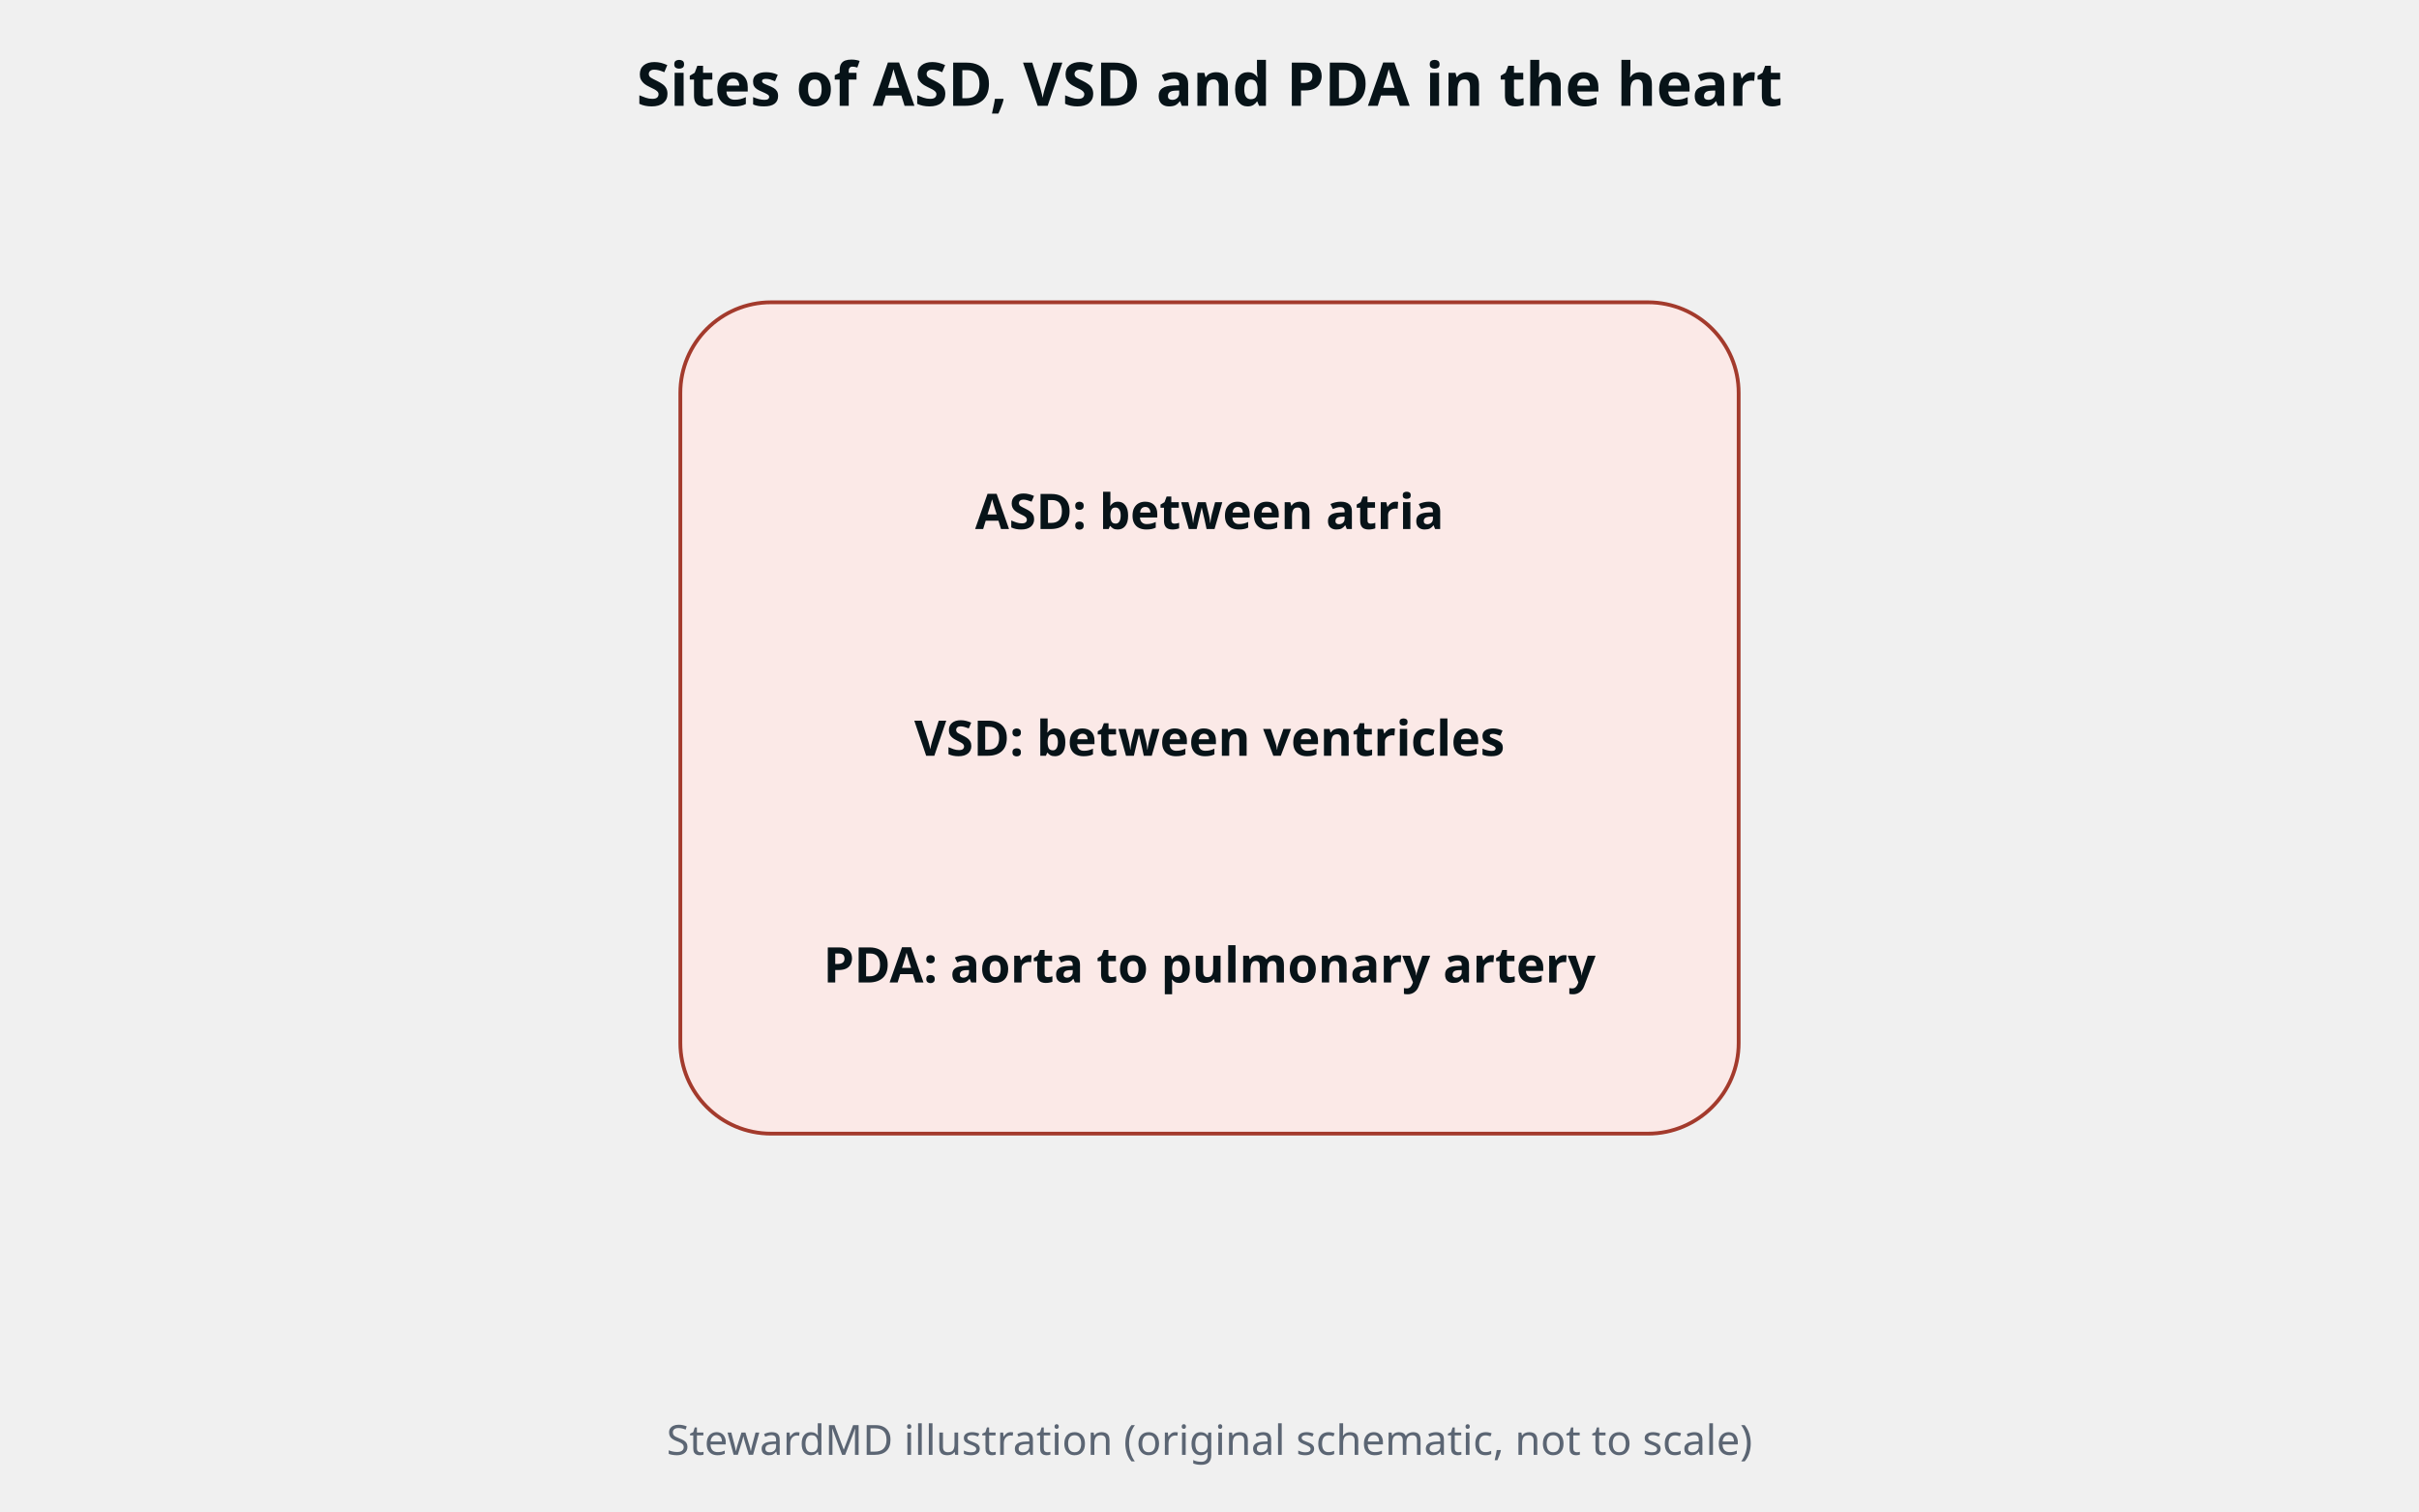
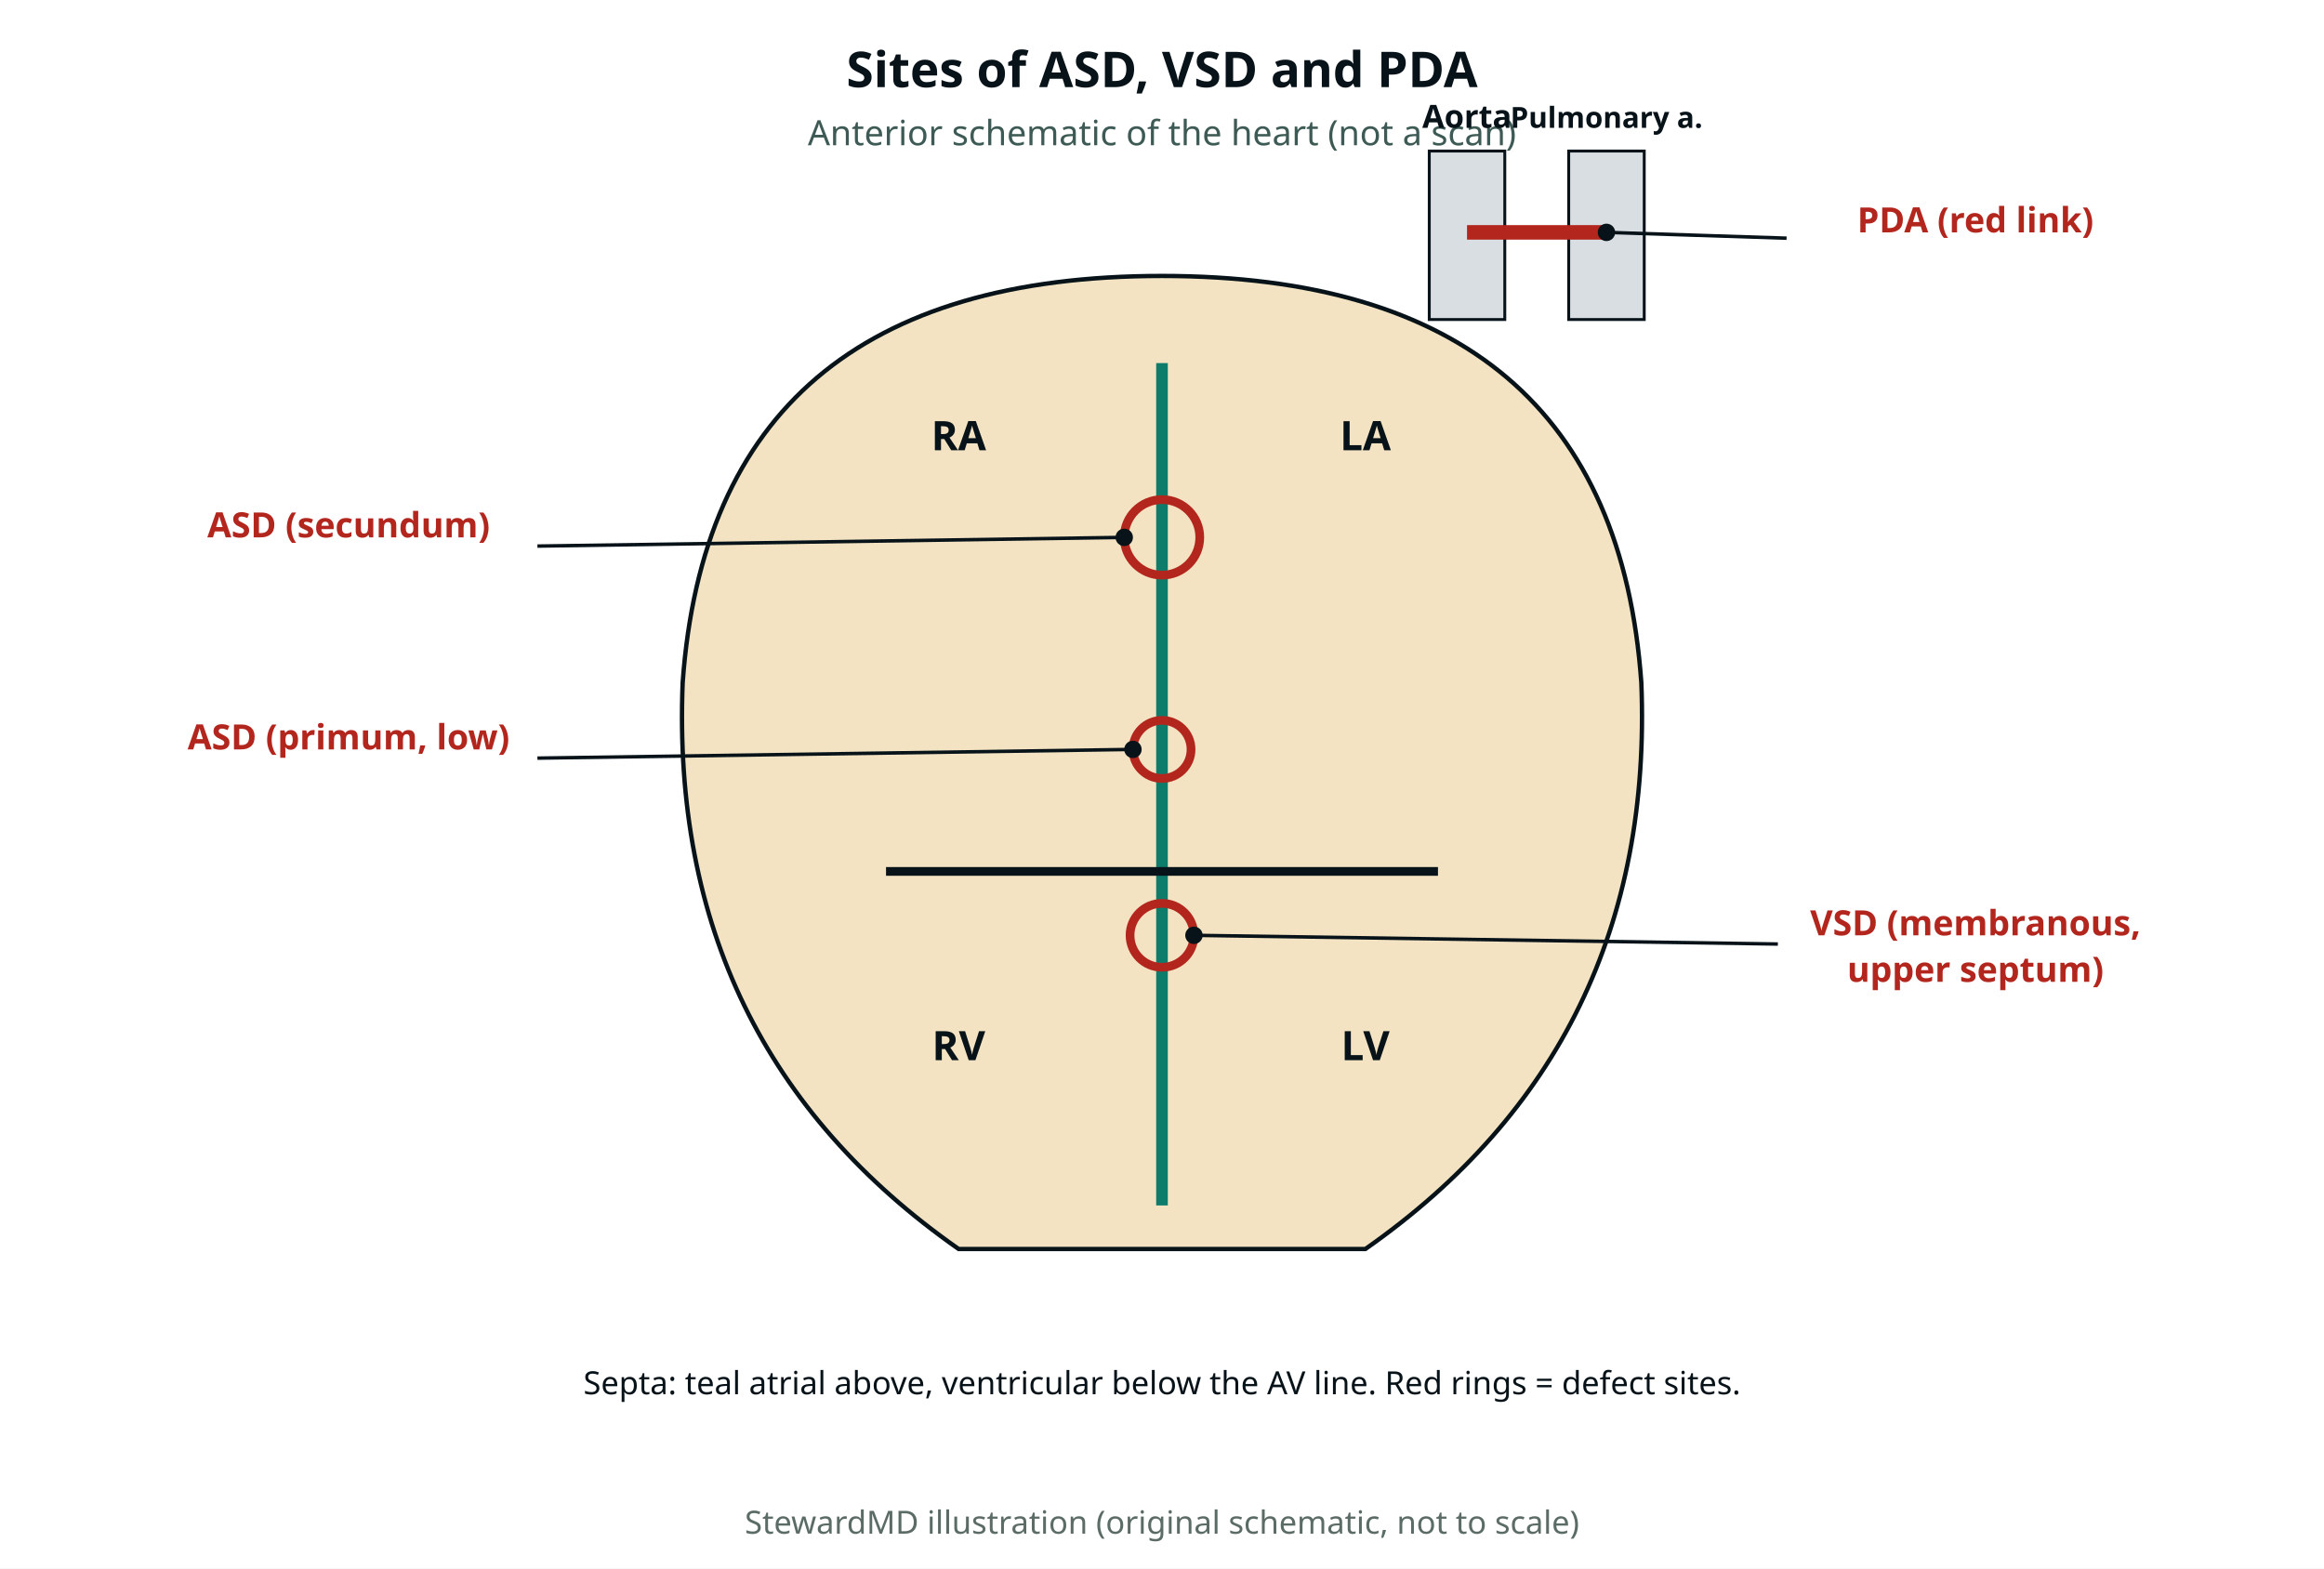
- <svg xmlns="http://www.w3.org/2000/svg" viewBox="0 0 640 400" font-family="system-ui,sans-serif">
-   <text x="320" y="28" text-anchor="middle" font-size="16" fill="#071318" font-weight="700">Sites of ASD, VSD and PDA in the heart</text>
-   <rect x="180" y="80" width="280" height="220" rx="24" fill="#FBE9E7" stroke="#A33A2C" />
-   <text x="320" y="140" text-anchor="middle" font-size="13" fill="#071318" font-weight="700">ASD: between atria</text>
-   <text x="320" y="200" text-anchor="middle" font-size="13" fill="#071318" font-weight="700">VSD: between ventricles</text>
-   <text x="320" y="260" text-anchor="middle" font-size="13" fill="#071318" font-weight="700">PDA: aorta to pulmonary artery</text>
-   <text x="320" y="385" text-anchor="middle" font-size="11" fill="#5b6573">StewardMD illustration (original schematic, not to scale)</text>
+ <svg xmlns="http://www.w3.org/2000/svg" viewBox="0 0 800 540" font-family="system-ui,sans-serif">
+   <rect width="800" height="540" fill="#FFFFFF" />
+   <text x="400" y="30" font-size="17" font-weight="700" text-anchor="middle" fill="#071318" font-family="system-ui,sans-serif">Sites of ASD, VSD and PDA</text>
+   <text x="400" y="50" font-size="12" font-weight="400" text-anchor="middle" fill="#3D5A54" font-family="system-ui,sans-serif">Anterior schematic of the heart (not a scan)</text>
+   <path d="M400 95 Q555 95 565 235 Q570 360 470 430 L330 430 Q230 360 235 235 Q245 95 400 95Z" fill="#F3E3C2" stroke="#071318" stroke-width="1.5" />
+   <line x1="400" y1="125" x2="400" y2="415" stroke="#0E7C6B" stroke-width="4" />
+   <line x1="305" y1="300" x2="495" y2="300" stroke="#071318" stroke-width="3" />
+   <circle cx="400" cy="185" r="13" fill="none" stroke="#B3261E" stroke-width="3" />
+   <circle cx="400" cy="258" r="10" fill="none" stroke="#B3261E" stroke-width="3" />
+   <circle cx="400" cy="322" r="11" fill="none" stroke="#B3261E" stroke-width="3" />
+   <rect x="492" y="52" width="26" height="58" fill="#D9DEE2" stroke="#071318" />
+   <rect x="540" y="52" width="26" height="58" fill="#D9DEE2" stroke="#071318" />
+   <line x1="505" y1="80" x2="553" y2="80" stroke="#B3261E" stroke-width="5" />
+   <text x="505" y="44" font-size="11" font-weight="700" text-anchor="middle" fill="#071318" font-family="system-ui,sans-serif">Aorta</text>
+   <text x="553" y="44" font-size="10" font-weight="700" text-anchor="middle" fill="#071318" font-family="system-ui,sans-serif">Pulmonary a.</text>
+   <text x="330" y="155" font-size="14" font-weight="700" text-anchor="middle" fill="#071318" font-family="system-ui,sans-serif">RA</text>
+   <text x="470" y="155" font-size="14" font-weight="700" text-anchor="middle" fill="#071318" font-family="system-ui,sans-serif">LA</text>
+   <text x="330" y="365" font-size="14" font-weight="700" text-anchor="middle" fill="#071318" font-family="system-ui,sans-serif">RV</text>
+   <text x="470" y="365" font-size="14" font-weight="700" text-anchor="middle" fill="#071318" font-family="system-ui,sans-serif">LV</text>
+   <text x="120" y="185" font-size="12" font-weight="700" text-anchor="middle" fill="#B3261E" font-family="system-ui,sans-serif">ASD (secundum)</text>
+   <line x1="185" y1="188" x2="387" y2="185" stroke="#071318" stroke-width="1.2" />
+   <circle cx="387" cy="185" r="3" fill="#071318" />
+   <text x="120" y="258" font-size="12" font-weight="700" text-anchor="middle" fill="#B3261E" font-family="system-ui,sans-serif">ASD (primum, low)</text>
+   <line x1="185" y1="261" x2="390" y2="258" stroke="#071318" stroke-width="1.2" />
+   <circle cx="390" cy="258" r="3" fill="#071318" />
+   <text x="680" y="322" font-size="12" font-weight="700" text-anchor="middle" fill="#B3261E" font-family="system-ui,sans-serif">VSD (membranous,</text>
+   <text x="680" y="338" font-size="12" font-weight="700" text-anchor="middle" fill="#B3261E" font-family="system-ui,sans-serif">upper septum)</text>
+   <line x1="612" y1="325" x2="411" y2="322" stroke="#071318" stroke-width="1.2" />
+   <circle cx="411" cy="322" r="3" fill="#071318" />
+   <text x="680" y="80" font-size="12" font-weight="700" text-anchor="middle" fill="#B3261E" font-family="system-ui,sans-serif">PDA (red link)</text>
+   <line x1="615" y1="82" x2="553" y2="80" stroke="#071318" stroke-width="1.2" />
+   <circle cx="553" cy="80" r="3" fill="#071318" />
+   <text x="400" y="480" font-size="11" font-weight="400" text-anchor="middle" fill="#071318" font-family="system-ui,sans-serif">Septa: teal atrial above, ventricular below the AV line. Red rings = defect sites.</text>
+   <text x="400" y="528" font-size="11" font-weight="400" text-anchor="middle" fill="#5B6B66" font-family="system-ui,sans-serif">StewardMD illustration (original schematic, not to scale)</text>
</svg>
